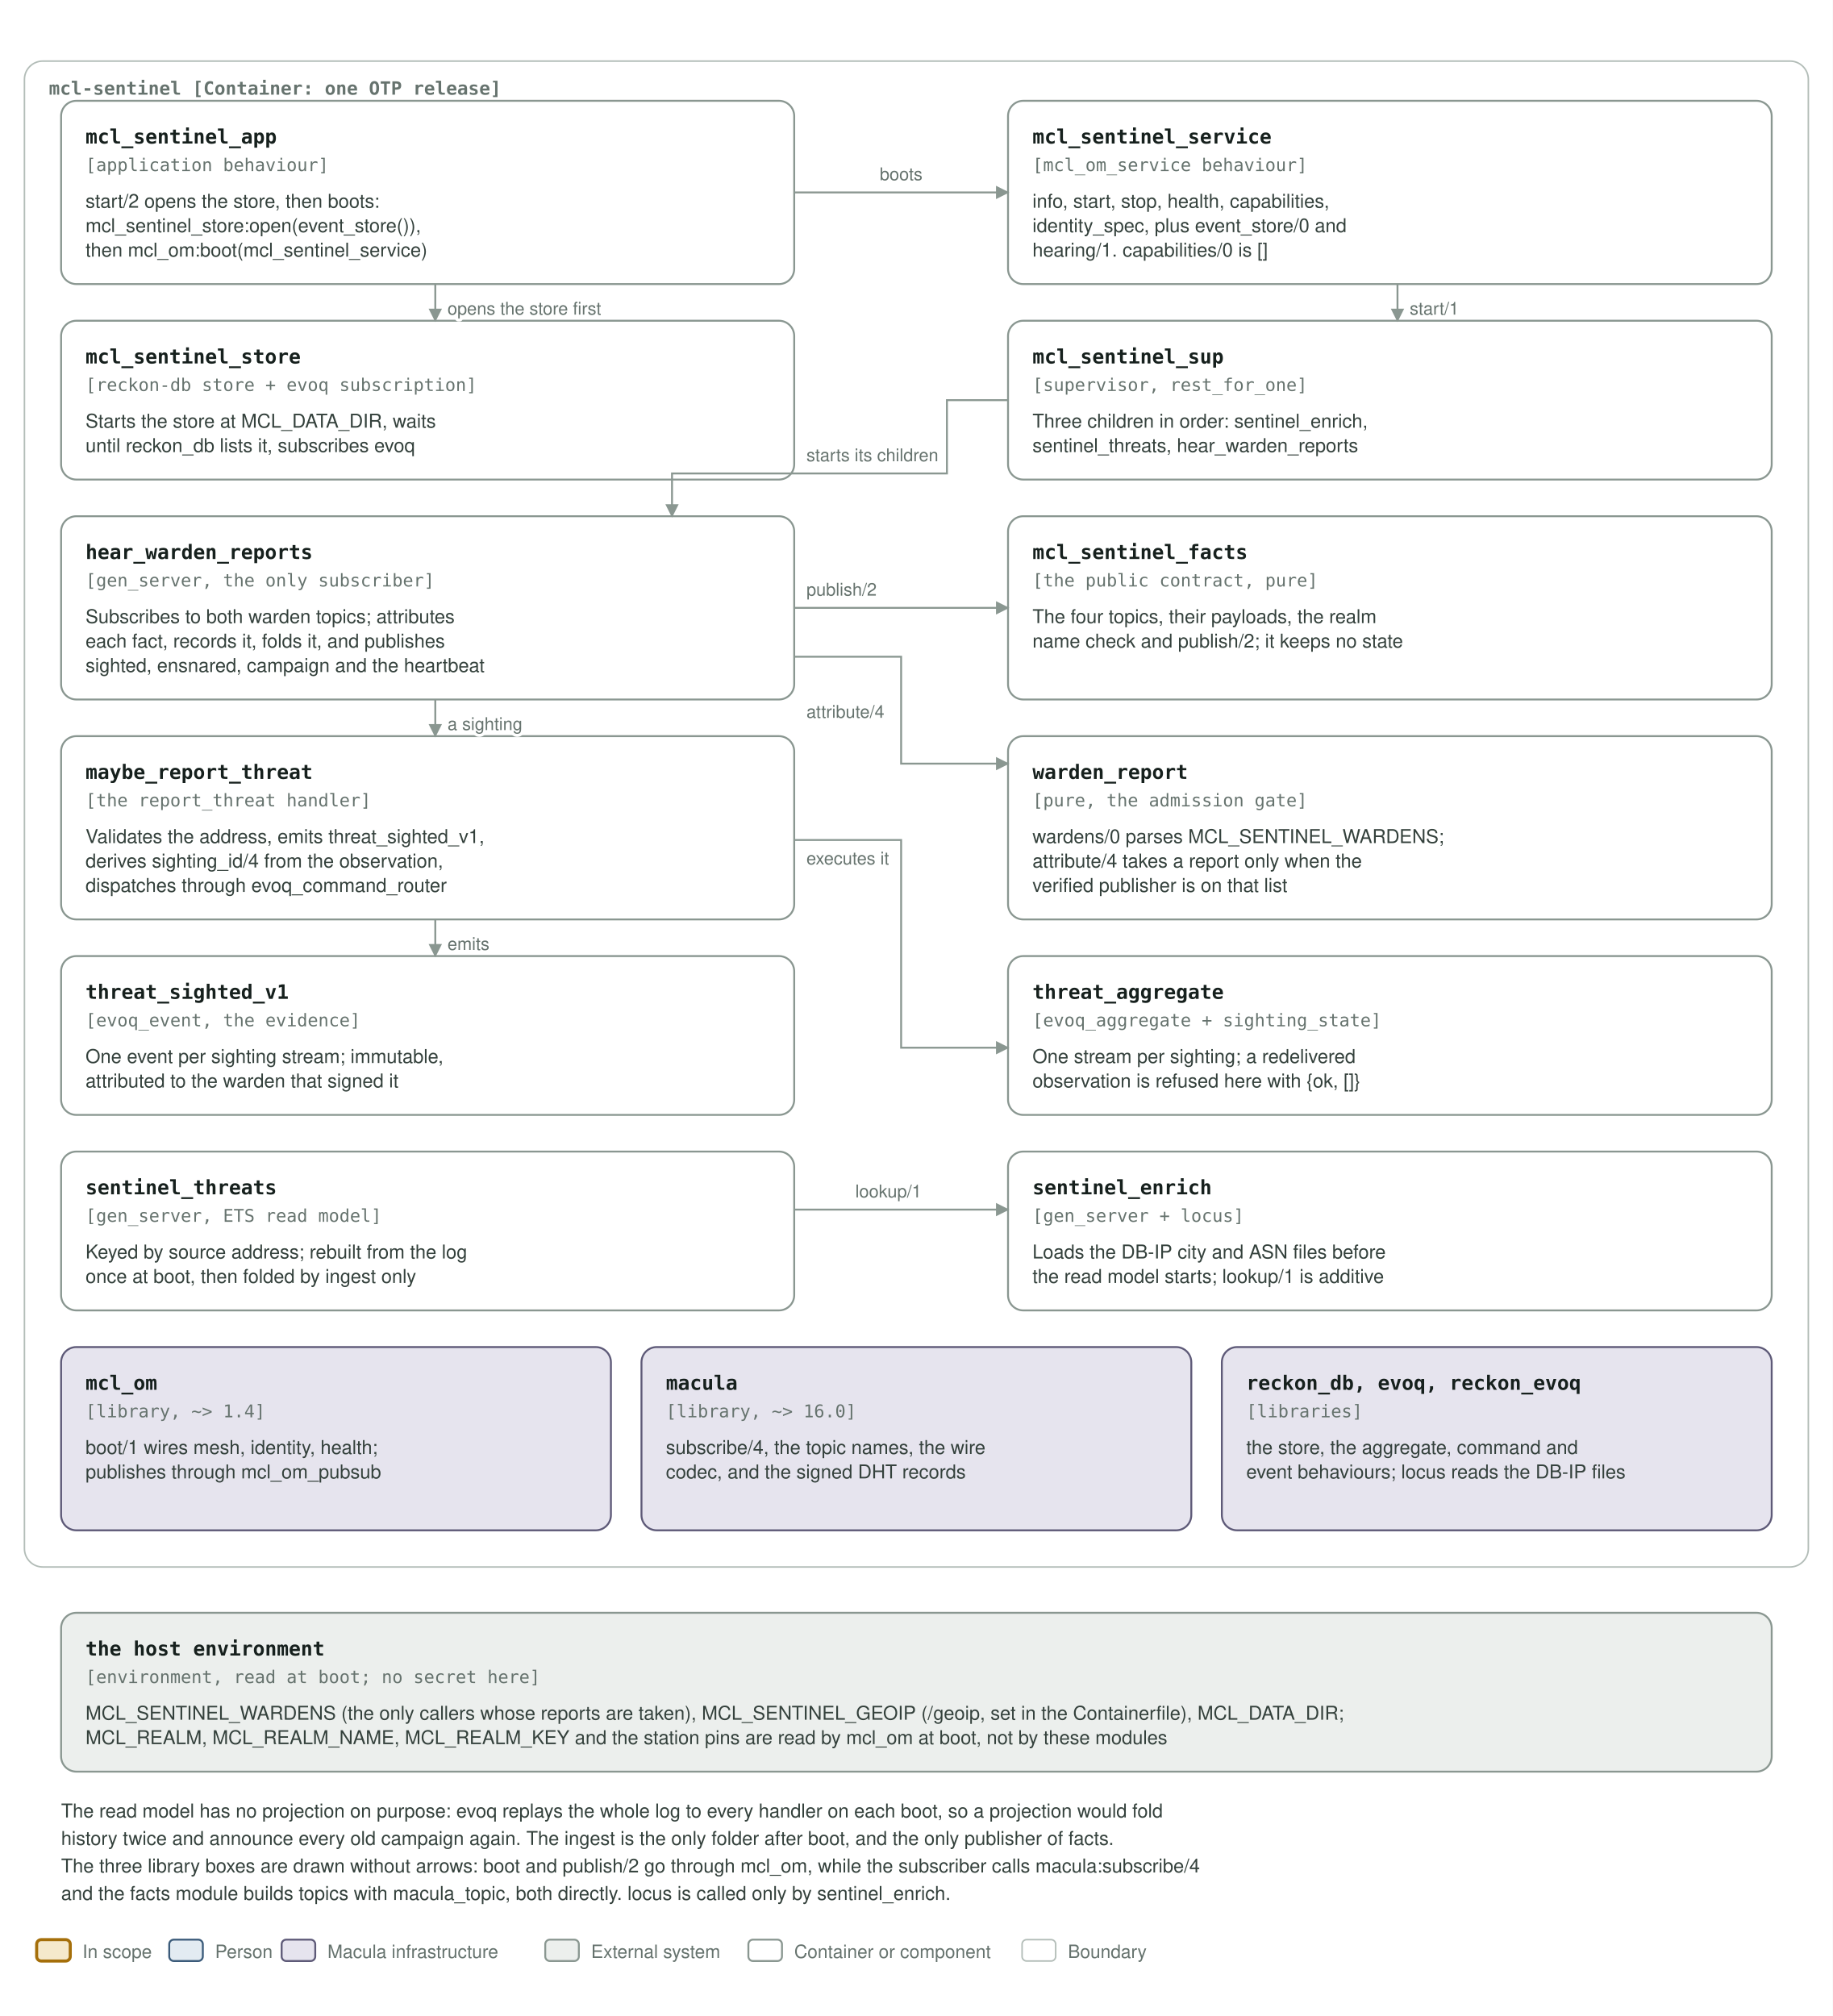
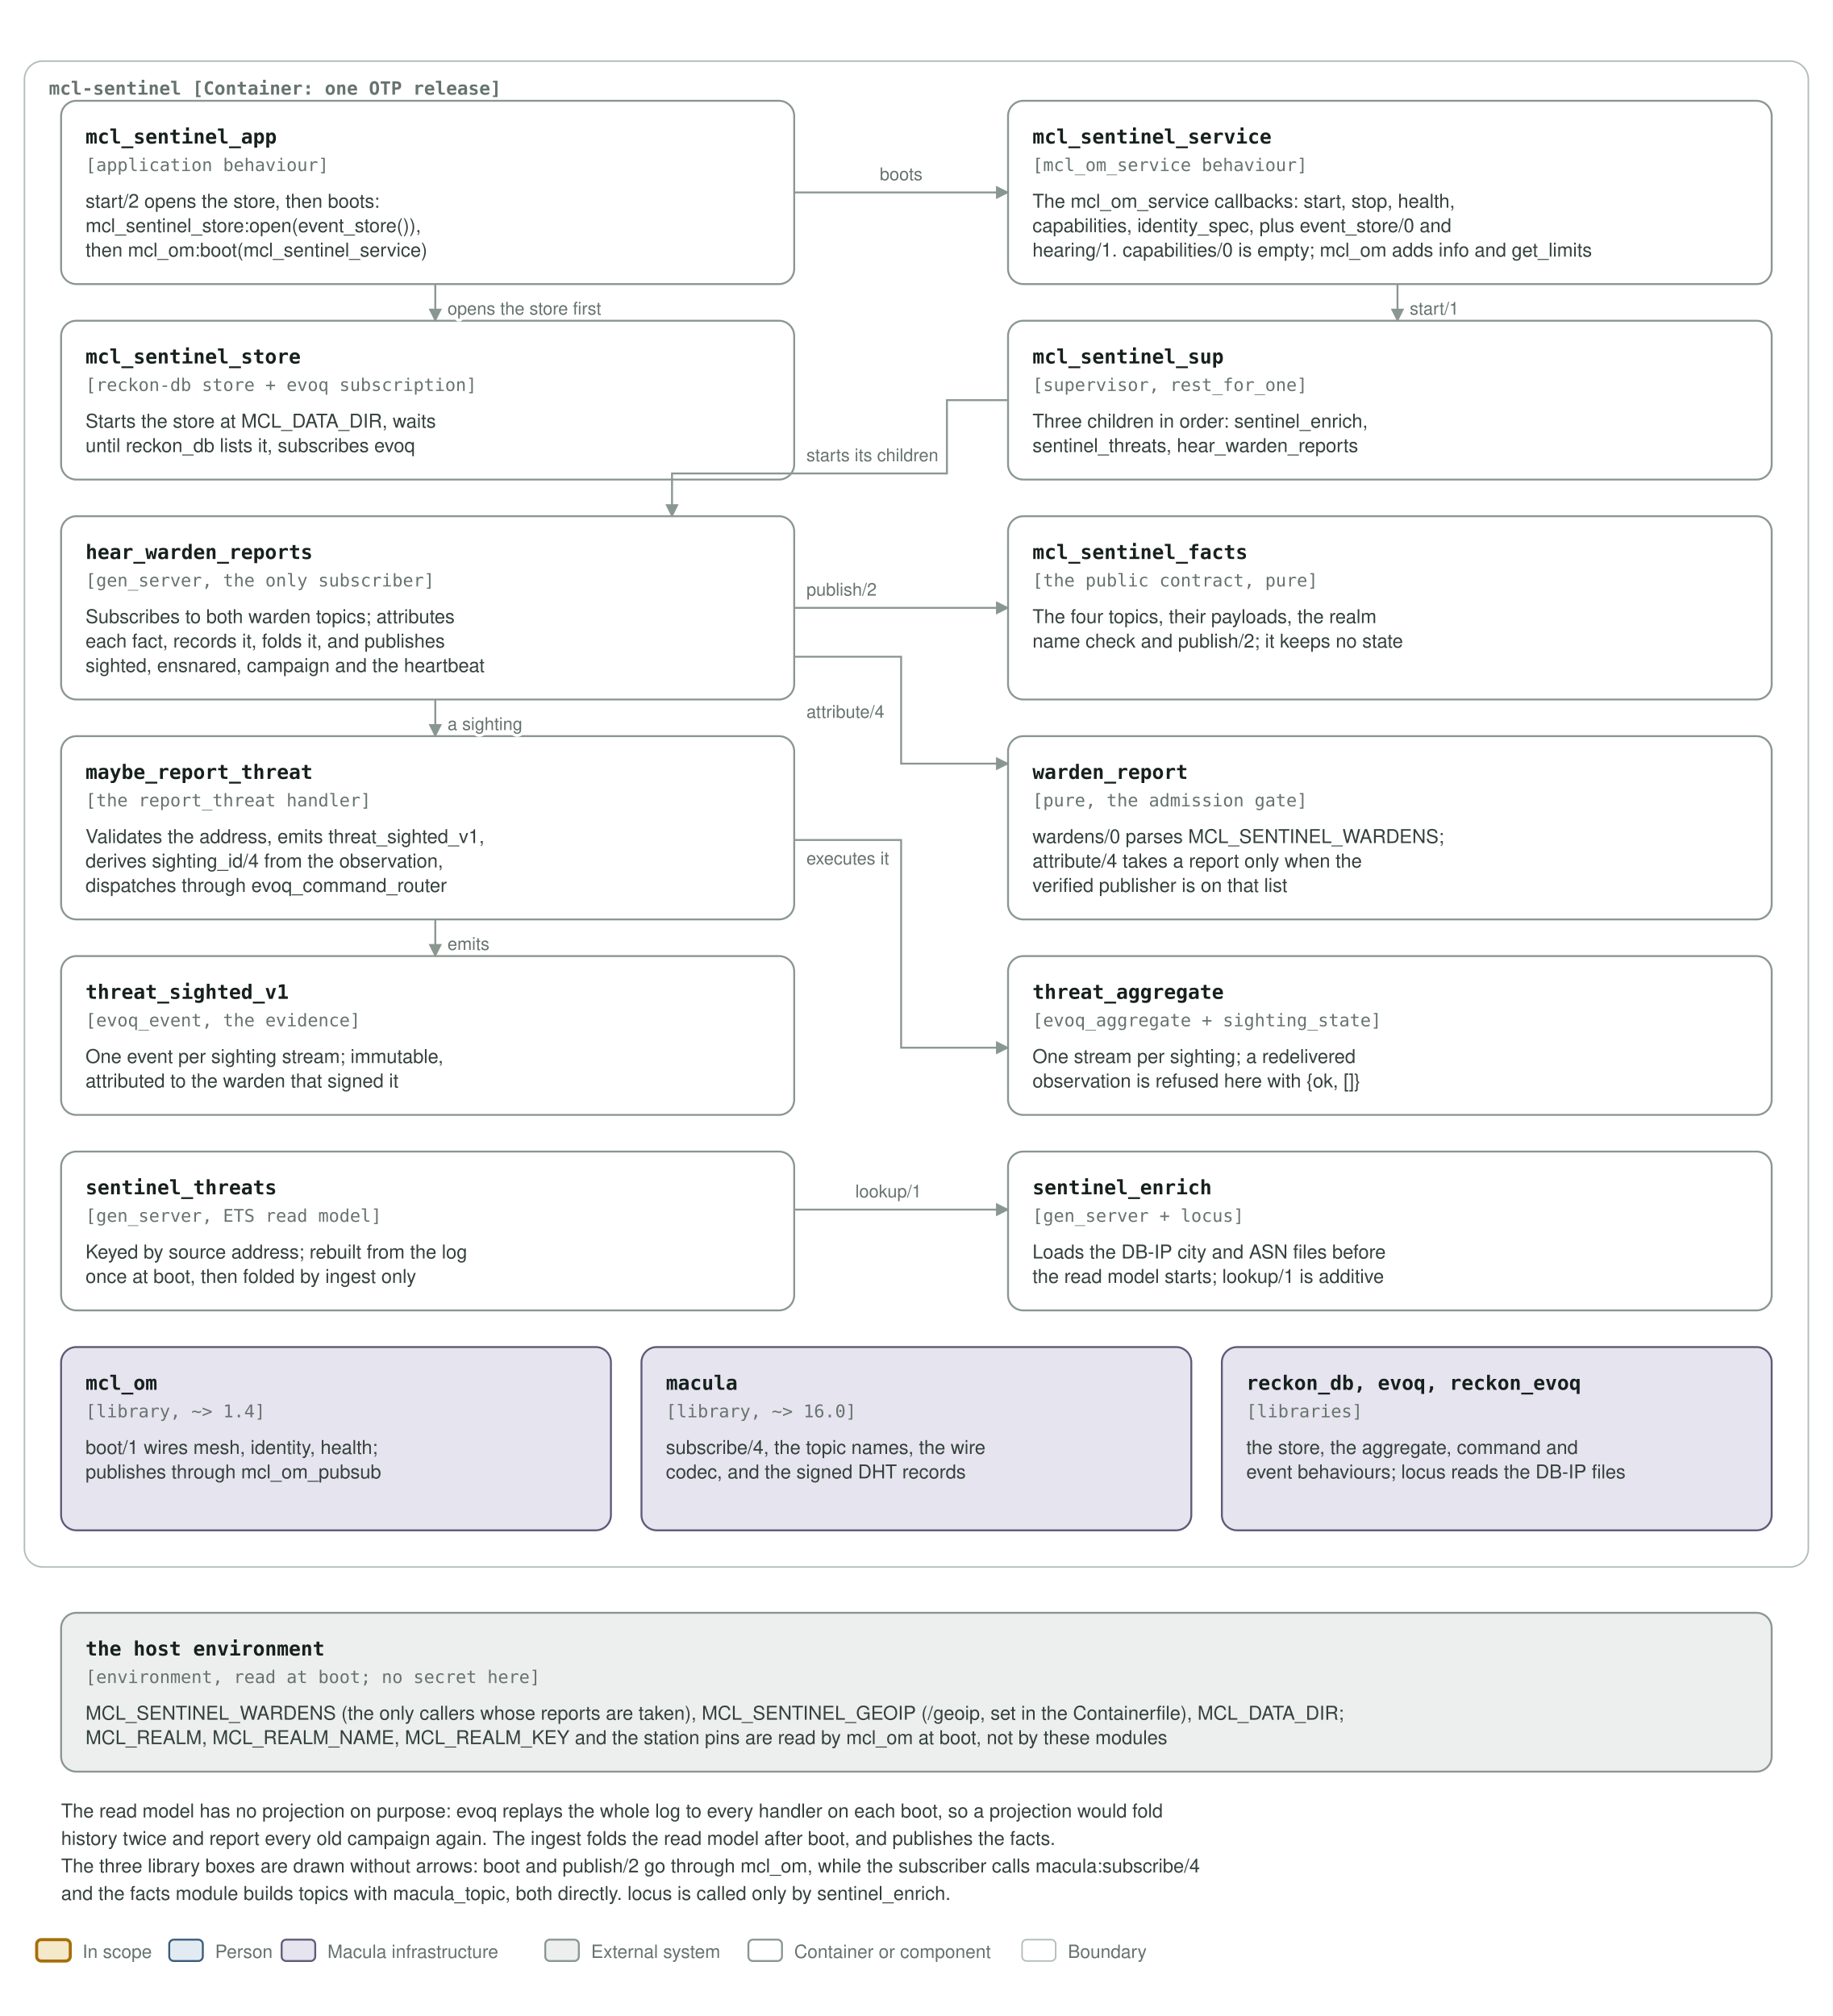
<svg xmlns="http://www.w3.org/2000/svg" viewBox="0 0 1200 1320" role="img" aria-label="mcl-sentinel components">
  <style>
.t-name { font-family: "Atkinson Hyperlegible", "Segoe UI", system-ui, -apple-system, Helvetica, Arial, sans-serif; font-size: 15px; font-weight: 700; }
.t-desc { font-family: "Atkinson Hyperlegible", "Segoe UI", system-ui, -apple-system, Helvetica, Arial, sans-serif; font-size: 12.5px; }
.t-rel { font-family: "Atkinson Hyperlegible", "Segoe UI", system-ui, -apple-system, Helvetica, Arial, sans-serif; font-size: 11.5px; paint-order: stroke; stroke-width: 4px; stroke-linejoin: round; }
.t-code { font-family: "JetBrains Mono", ui-monospace, Menlo, Consolas, monospace; font-size: 13px; font-weight: 600; }
.t-type { font-family: "JetBrains Mono", ui-monospace, Menlo, Consolas, monospace; font-size: 11.5px; }
.t-bound { font-family: "JetBrains Mono", ui-monospace, Menlo, Consolas, monospace; font-size: 12px; font-weight: 600; }
.t-leg { font-family: "Atkinson Hyperlegible", "Segoe UI", system-ui, -apple-system, Helvetica, Arial, sans-serif; font-size: 12px; }
.edge { fill: none; stroke-width: 1.25; }
.edge-later { fill: none; stroke-width: 1.25; stroke-dasharray: 5 4; }
.bg { fill: #FFFFFF; }
.b-sys { fill: #F5E9CC; stroke: #A56F0A; stroke-width: 2; }
.b-per { fill: #E3EBF2; stroke: #3B5B7A; stroke-width: 1.25; }
.b-mac { fill: #E6E4EE; stroke: #5E5A78; stroke-width: 1.25; }
.b-ext { fill: #ECEFED; stroke: #8A9791; stroke-width: 1.25; }
.b-cmp { fill: #FFFFFF; stroke: #8A9791; stroke-width: 1.25; }
.b-later { fill: none; stroke: #8A9791; stroke-width: 1.25; stroke-dasharray: 5 4; }
.bound { fill: none; stroke: #B3BDB8; stroke-width: 1; }
.head { fill: #3B5B7A; }
.t-name, .t-code { fill: #16201D; }
.t-type, .t-bound, .t-leg { fill: #66736E; }
.t-desc { fill: #34413C; }
.t-rel { fill: #66736E; stroke: #FFFFFF; }
.edge, .edge-later { stroke: #8A9791; }
.arrowhead { fill: #8A9791; }
@media (prefers-color-scheme: dark) {
.bg { fill: #171F1C; }
.b-sys { fill: #3A2E13; stroke: #E3AA3C; }
.b-per { fill: #1D2A36; stroke: #8EB4D8; }
.b-mac { fill: #26243A; stroke: #A9A4C8; }
.b-ext { fill: #1C2421; stroke: #7D8B85; }
.b-cmp { fill: #171F1C; stroke: #7D8B85; }
.b-later { stroke: #7D8B85; }
.bound { stroke: #4A5752; }
.head { fill: #8EB4D8; }
.t-name, .t-code { fill: #E6ECE9; }
.t-type, .t-bound, .t-leg { fill: #93A09A; }
.t-desc { fill: #C3CDC8; }
.t-rel { fill: #93A09A; stroke: #171F1C; }
.edge, .edge-later { stroke: #7D8B85; }
.arrowhead { fill: #7D8B85; }
}
</style>
  <defs>
    <marker id="a" viewBox="0 0 10 10" refX="9" refY="5" markerWidth="7" markerHeight="7" orient="auto-start-reverse">
      <path class="arrowhead" d="M0 0L10 5L0 10z" />
    </marker>
  </defs>
  <rect class="bg" x="0" y="0" width="1200" height="1320" />
  <rect class="bound" x="16" y="40" width="1168" height="986" rx="12" />
  <text class="t-bound" x="32" y="62">mcl-sentinel [Container: one OTP release]</text>
  <rect class="b-cmp" x="40" y="66" width="480" height="120" rx="10" />
  <text class="t-code" x="56" y="94">mcl_sentinel_app</text>
  <text class="t-type" x="56" y="112">[application behaviour]</text>
  <text class="t-desc" x="56" y="136">start/2 opens the store, then boots:</text>
  <text class="t-desc" x="56" y="152">mcl_sentinel_store:open(event_store()),</text>
  <text class="t-desc" x="56" y="168">then mcl_om:boot(mcl_sentinel_service)</text>
  <rect class="b-cmp" x="660" y="66" width="500" height="120" rx="10" />
  <text class="t-code" x="676" y="94">mcl_sentinel_service</text>
  <text class="t-type" x="676" y="112">[mcl_om_service behaviour]</text>
-   <text class="t-desc" x="676" y="136">info, start, stop, health, capabilities,</text>
-   <text class="t-desc" x="676" y="152">identity_spec, plus event_store/0 and</text>
-   <text class="t-desc" x="676" y="168">hearing/1. capabilities/0 is []</text>
+   <text class="t-desc" x="676" y="136">The mcl_om_service callbacks: start, stop, health,</text>
+   <text class="t-desc" x="676" y="152">capabilities, identity_spec, plus event_store/0 and</text>
+   <text class="t-desc" x="676" y="168">hearing/1. capabilities/0 is empty; mcl_om adds info and get_limits</text>
  <rect class="b-cmp" x="40" y="210" width="480" height="104" rx="10" />
  <text class="t-code" x="56" y="238">mcl_sentinel_store</text>
  <text class="t-type" x="56" y="256">[reckon-db store + evoq subscription]</text>
  <text class="t-desc" x="56" y="280">Starts the store at MCL_DATA_DIR, waits</text>
  <text class="t-desc" x="56" y="296">until reckon_db lists it, subscribes evoq</text>
  <rect class="b-cmp" x="660" y="210" width="500" height="104" rx="10" />
  <text class="t-code" x="676" y="238">mcl_sentinel_sup</text>
  <text class="t-type" x="676" y="256">[supervisor, rest_for_one]</text>
  <text class="t-desc" x="676" y="280">Three children in order: sentinel_enrich,</text>
  <text class="t-desc" x="676" y="296">sentinel_threats, hear_warden_reports</text>
  <rect class="b-cmp" x="40" y="338" width="480" height="120" rx="10" />
  <text class="t-code" x="56" y="366">hear_warden_reports</text>
  <text class="t-type" x="56" y="384">[gen_server, the only subscriber]</text>
  <text class="t-desc" x="56" y="408">Subscribes to both warden topics; attributes</text>
  <text class="t-desc" x="56" y="424">each fact, records it, folds it, and publishes</text>
  <text class="t-desc" x="56" y="440">sighted, ensnared, campaign and the heartbeat</text>
  <rect class="b-cmp" x="660" y="338" width="500" height="120" rx="10" />
  <text class="t-code" x="676" y="366">mcl_sentinel_facts</text>
  <text class="t-type" x="676" y="384">[the public contract, pure]</text>
  <text class="t-desc" x="676" y="408">The four topics, their payloads, the realm</text>
  <text class="t-desc" x="676" y="424">name check and publish/2; it keeps no state</text>
  <rect class="b-cmp" x="40" y="482" width="480" height="120" rx="10" />
  <text class="t-code" x="56" y="510">maybe_report_threat</text>
  <text class="t-type" x="56" y="528">[the report_threat handler]</text>
  <text class="t-desc" x="56" y="552">Validates the address, emits threat_sighted_v1,</text>
  <text class="t-desc" x="56" y="568">derives sighting_id/4 from the observation,</text>
  <text class="t-desc" x="56" y="584">dispatches through evoq_command_router</text>
  <rect class="b-cmp" x="660" y="482" width="500" height="120" rx="10" />
  <text class="t-code" x="676" y="510">warden_report</text>
  <text class="t-type" x="676" y="528">[pure, the admission gate]</text>
  <text class="t-desc" x="676" y="552">wardens/0 parses MCL_SENTINEL_WARDENS;</text>
  <text class="t-desc" x="676" y="568">attribute/4 takes a report only when the</text>
  <text class="t-desc" x="676" y="584">verified publisher is on that list</text>
  <rect class="b-cmp" x="40" y="626" width="480" height="104" rx="10" />
  <text class="t-code" x="56" y="654">threat_sighted_v1</text>
  <text class="t-type" x="56" y="672">[evoq_event, the evidence]</text>
  <text class="t-desc" x="56" y="696">One event per sighting stream; immutable,</text>
  <text class="t-desc" x="56" y="712">attributed to the warden that signed it</text>
  <rect class="b-cmp" x="660" y="626" width="500" height="104" rx="10" />
  <text class="t-code" x="676" y="654">threat_aggregate</text>
  <text class="t-type" x="676" y="672">[evoq_aggregate + sighting_state]</text>
  <text class="t-desc" x="676" y="696">One stream per sighting; a redelivered</text>
  <text class="t-desc" x="676" y="712">observation is refused here with {ok, []}</text>
  <rect class="b-cmp" x="40" y="754" width="480" height="104" rx="10" />
  <text class="t-code" x="56" y="782">sentinel_threats</text>
  <text class="t-type" x="56" y="800">[gen_server, ETS read model]</text>
  <text class="t-desc" x="56" y="824">Keyed by source address; rebuilt from the log</text>
  <text class="t-desc" x="56" y="840">once at boot, then folded by ingest only</text>
  <rect class="b-cmp" x="660" y="754" width="500" height="104" rx="10" />
  <text class="t-code" x="676" y="782">sentinel_enrich</text>
  <text class="t-type" x="676" y="800">[gen_server + locus]</text>
  <text class="t-desc" x="676" y="824">Loads the DB-IP city and ASN files before</text>
  <text class="t-desc" x="676" y="840">the read model starts; lookup/1 is additive</text>
  <rect class="b-mac" x="40" y="882" width="360" height="120" rx="10" />
  <text class="t-code" x="56" y="910">mcl_om</text>
  <text class="t-type" x="56" y="928">[library, ~&gt; 1.4]</text>
  <text class="t-desc" x="56" y="952">boot/1 wires mesh, identity, health;</text>
  <text class="t-desc" x="56" y="968">publishes through mcl_om_pubsub</text>
  <rect class="b-mac" x="420" y="882" width="360" height="120" rx="10" />
  <text class="t-code" x="436" y="910">macula</text>
  <text class="t-type" x="436" y="928">[library, ~&gt; 16.0]</text>
  <text class="t-desc" x="436" y="952">subscribe/4, the topic names, the wire</text>
  <text class="t-desc" x="436" y="968">codec, and the signed DHT records</text>
  <rect class="b-mac" x="800" y="882" width="360" height="120" rx="10" />
  <text class="t-code" x="816" y="910">reckon_db, evoq, reckon_evoq</text>
  <text class="t-type" x="816" y="928">[libraries]</text>
  <text class="t-desc" x="816" y="952">the store, the aggregate, command and</text>
  <text class="t-desc" x="816" y="968">event behaviours; locus reads the DB-IP files</text>
  <rect class="b-ext" x="40" y="1056" width="1120" height="104" rx="10" />
  <text class="t-code" x="56" y="1084">the host environment</text>
  <text class="t-type" x="56" y="1102">[environment, read at boot; no secret here]</text>
  <text class="t-desc" x="56" y="1126">MCL_SENTINEL_WARDENS (the only callers whose reports are taken), MCL_SENTINEL_GEOIP (/geoip, set in the Containerfile), MCL_DATA_DIR;</text>
  <text class="t-desc" x="56" y="1142">MCL_REALM, MCL_REALM_NAME, MCL_REALM_KEY and the station pins are read by mcl_om at boot, not by these modules</text>
  <path class="edge" d="M520 126H660" marker-end="url(#a)" />
  <text class="t-rel" x="590" y="118" text-anchor="middle">boots</text>
  <path class="edge" d="M285 186V210" marker-end="url(#a)" />
  <text class="t-rel" x="293" y="206">opens the store first</text>
  <path class="edge" d="M915 186V210" marker-end="url(#a)" />
  <text class="t-rel" x="923" y="206">start/1</text>
  <path class="edge" d="M660 262H620V310H440V338" marker-end="url(#a)" />
  <text class="t-rel" x="528" y="302">starts its children</text>
  <path class="edge" d="M520 398H660" marker-end="url(#a)" />
  <text class="t-rel" x="528" y="390">publish/2</text>
  <path class="edge" d="M520 430H590V500H660" marker-end="url(#a)" />
  <text class="t-rel" x="528" y="470">attribute/4</text>
  <path class="edge" d="M285 458V482" marker-end="url(#a)" />
  <text class="t-rel" x="293" y="478">a sighting</text>
  <path class="edge" d="M520 550H590V686H660" marker-end="url(#a)" />
  <text class="t-rel" x="528" y="566">executes it</text>
  <path class="edge" d="M285 602V626" marker-end="url(#a)" />
  <text class="t-rel" x="293" y="622">emits</text>
  <path class="edge" d="M520 792H660" marker-end="url(#a)" />
  <text class="t-rel" x="560" y="784">lookup/1</text>
  <text class="t-desc" x="40" y="1190">The read model has no projection on purpose: evoq replays the whole log to every handler on each boot, so a projection would fold</text>
-   <text class="t-desc" x="40" y="1208">history twice and announce every old campaign again. The ingest is the only folder after boot, and the only publisher of facts.</text>
+   <text class="t-desc" x="40" y="1208">history twice and report every old campaign again. The ingest folds the read model after boot, and publishes the facts.</text>
  <text class="t-desc" x="40" y="1226">The three library boxes are drawn without arrows: boot and publish/2 go through mcl_om, while the subscriber calls macula:subscribe/4</text>
  <text class="t-desc" x="40" y="1244">and the facts module builds topics with macula_topic, both directly. locus is called only by sentinel_enrich.</text>
  <rect class="b-sys" x="24" y="1270" width="22" height="14" rx="3" />
  <text class="t-leg" x="54" y="1282">In scope</text>
  <rect class="b-per" x="110.8" y="1270" width="22" height="14" rx="3" />
  <text class="t-leg" x="140.8" y="1282">Person</text>
  <rect class="b-mac" x="184.4" y="1270" width="22" height="14" rx="3" />
  <text class="t-leg" x="214.4" y="1282">Macula infrastructure</text>
  <rect class="b-ext" x="357.0" y="1270" width="22" height="14" rx="3" />
  <text class="t-leg" x="387.0" y="1282">External system</text>
  <rect class="b-cmp" x="490.0" y="1270" width="22" height="14" rx="3" />
  <text class="t-leg" x="520.0" y="1282">Container or component</text>
  <rect class="bound" x="669.2" y="1270" width="22" height="14" rx="3" />
  <text class="t-leg" x="699.2" y="1282">Boundary</text>
</svg>
